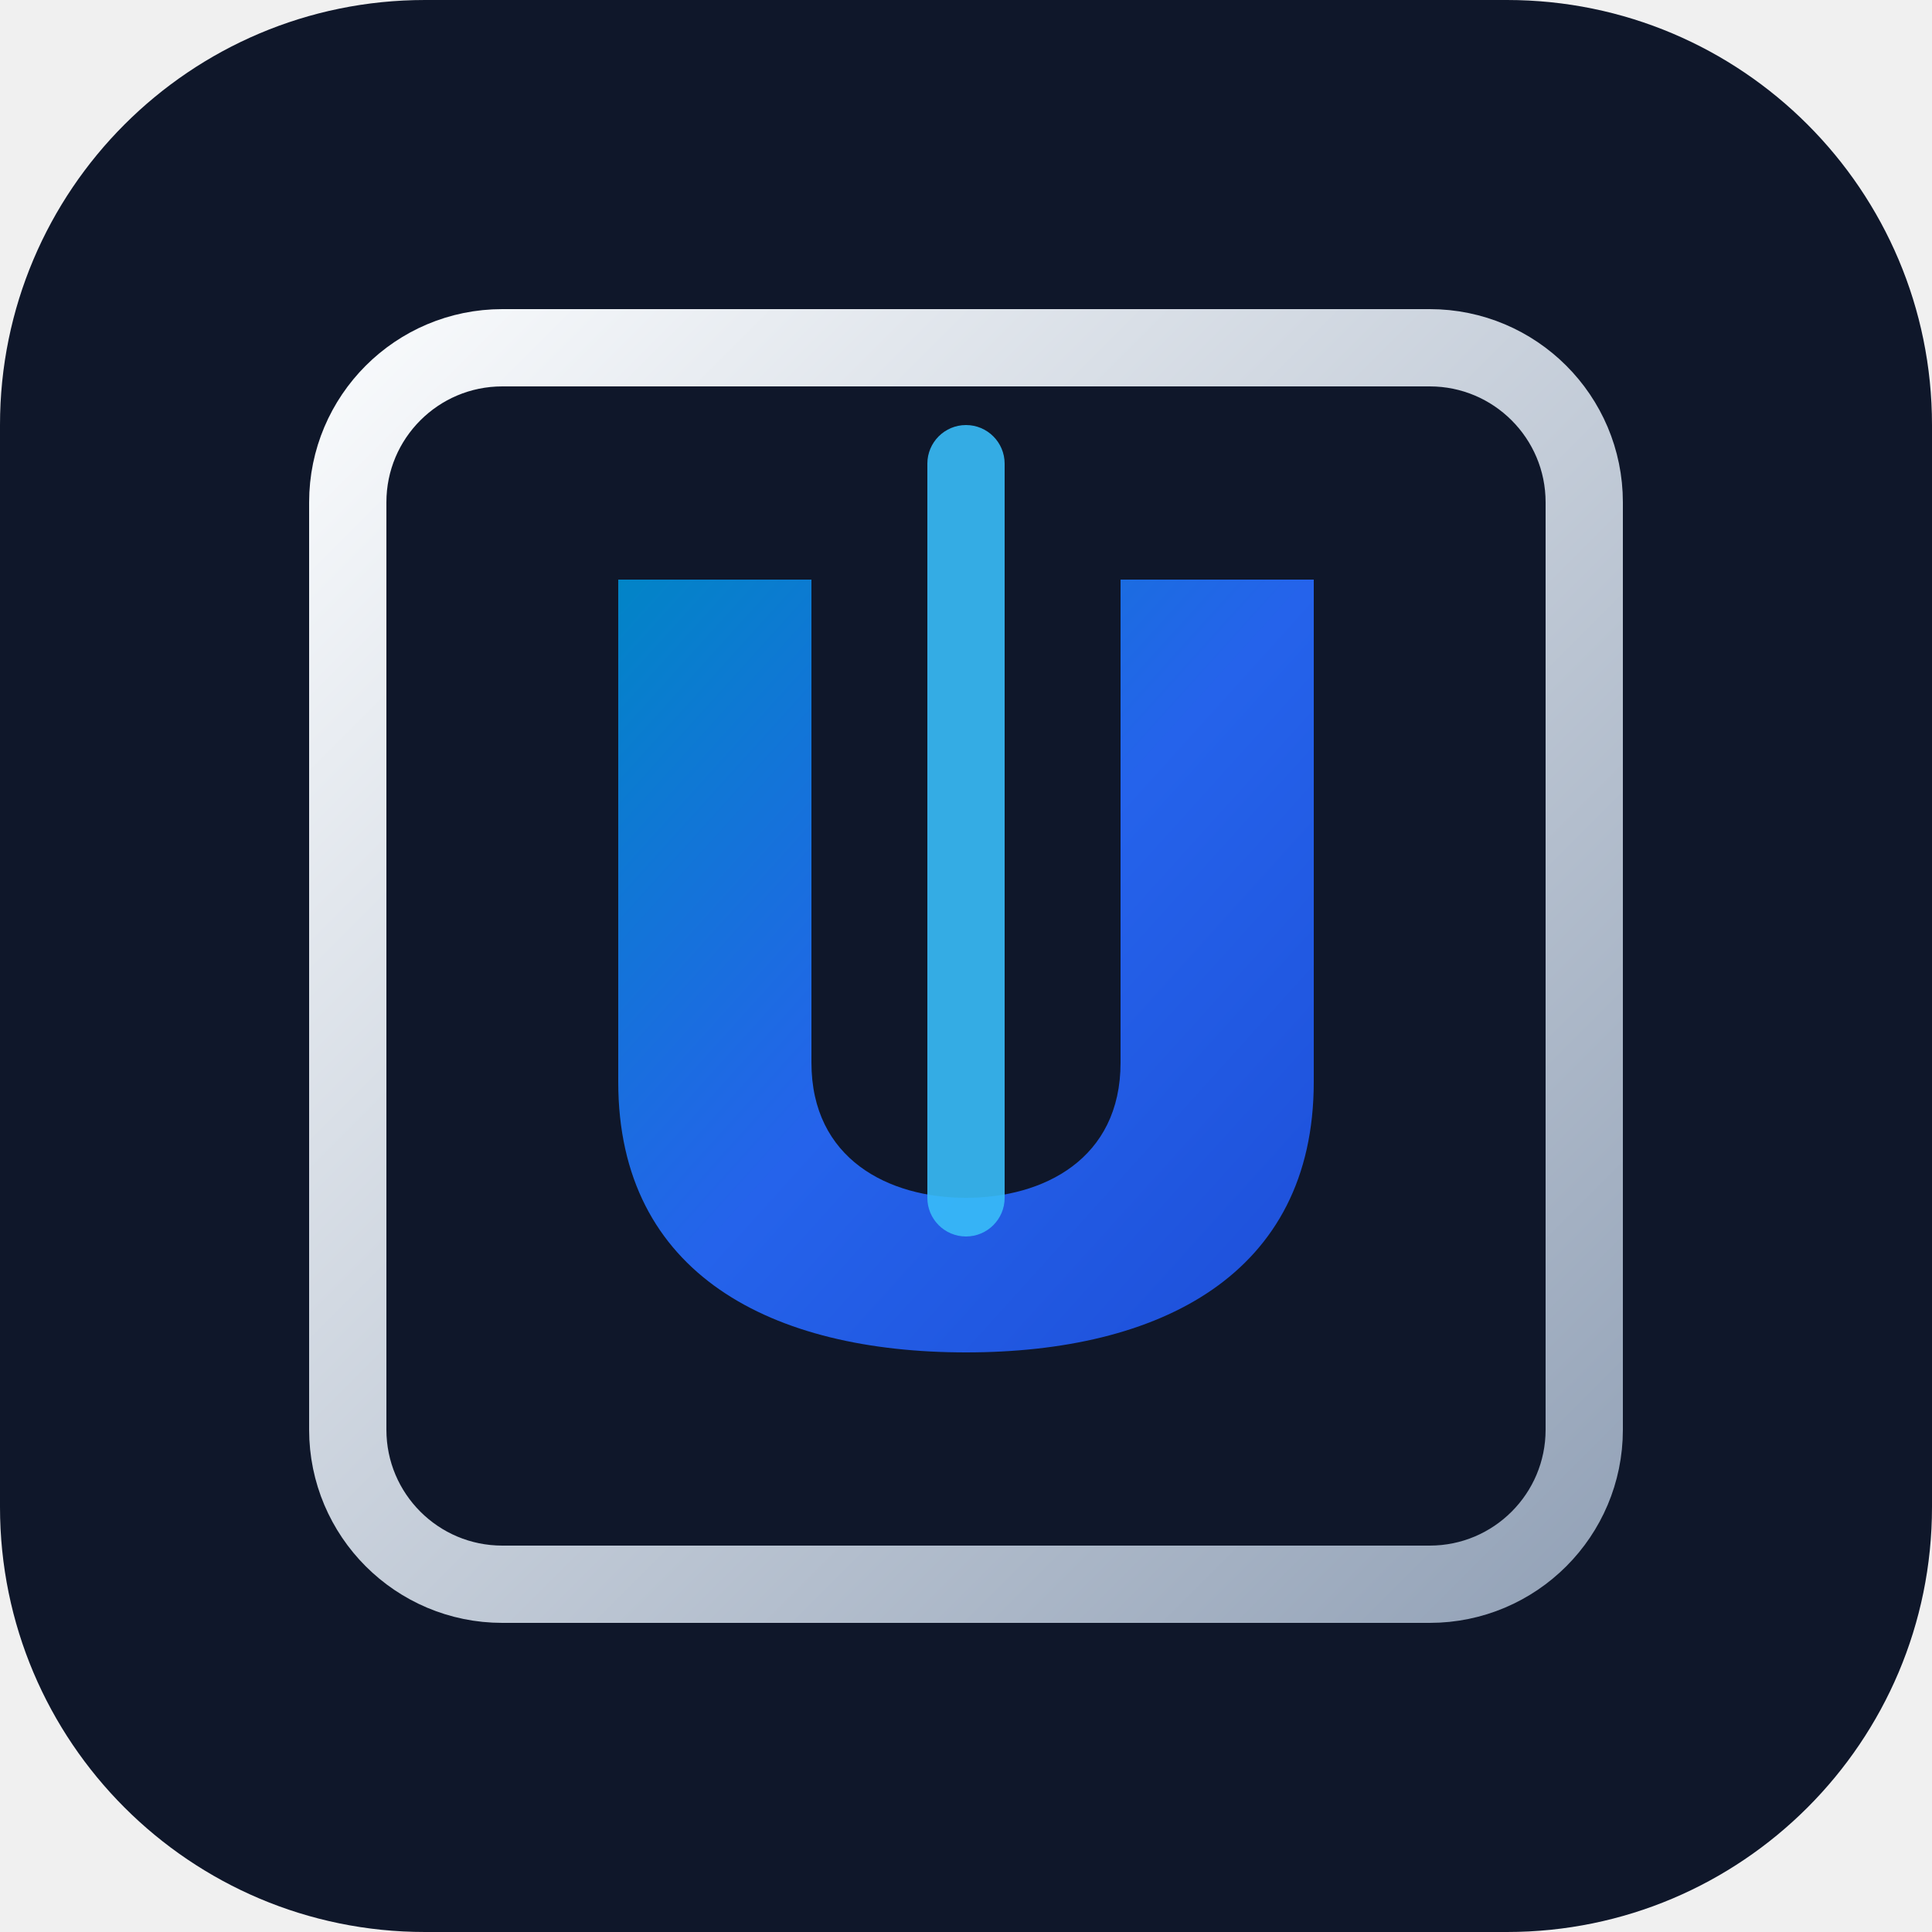
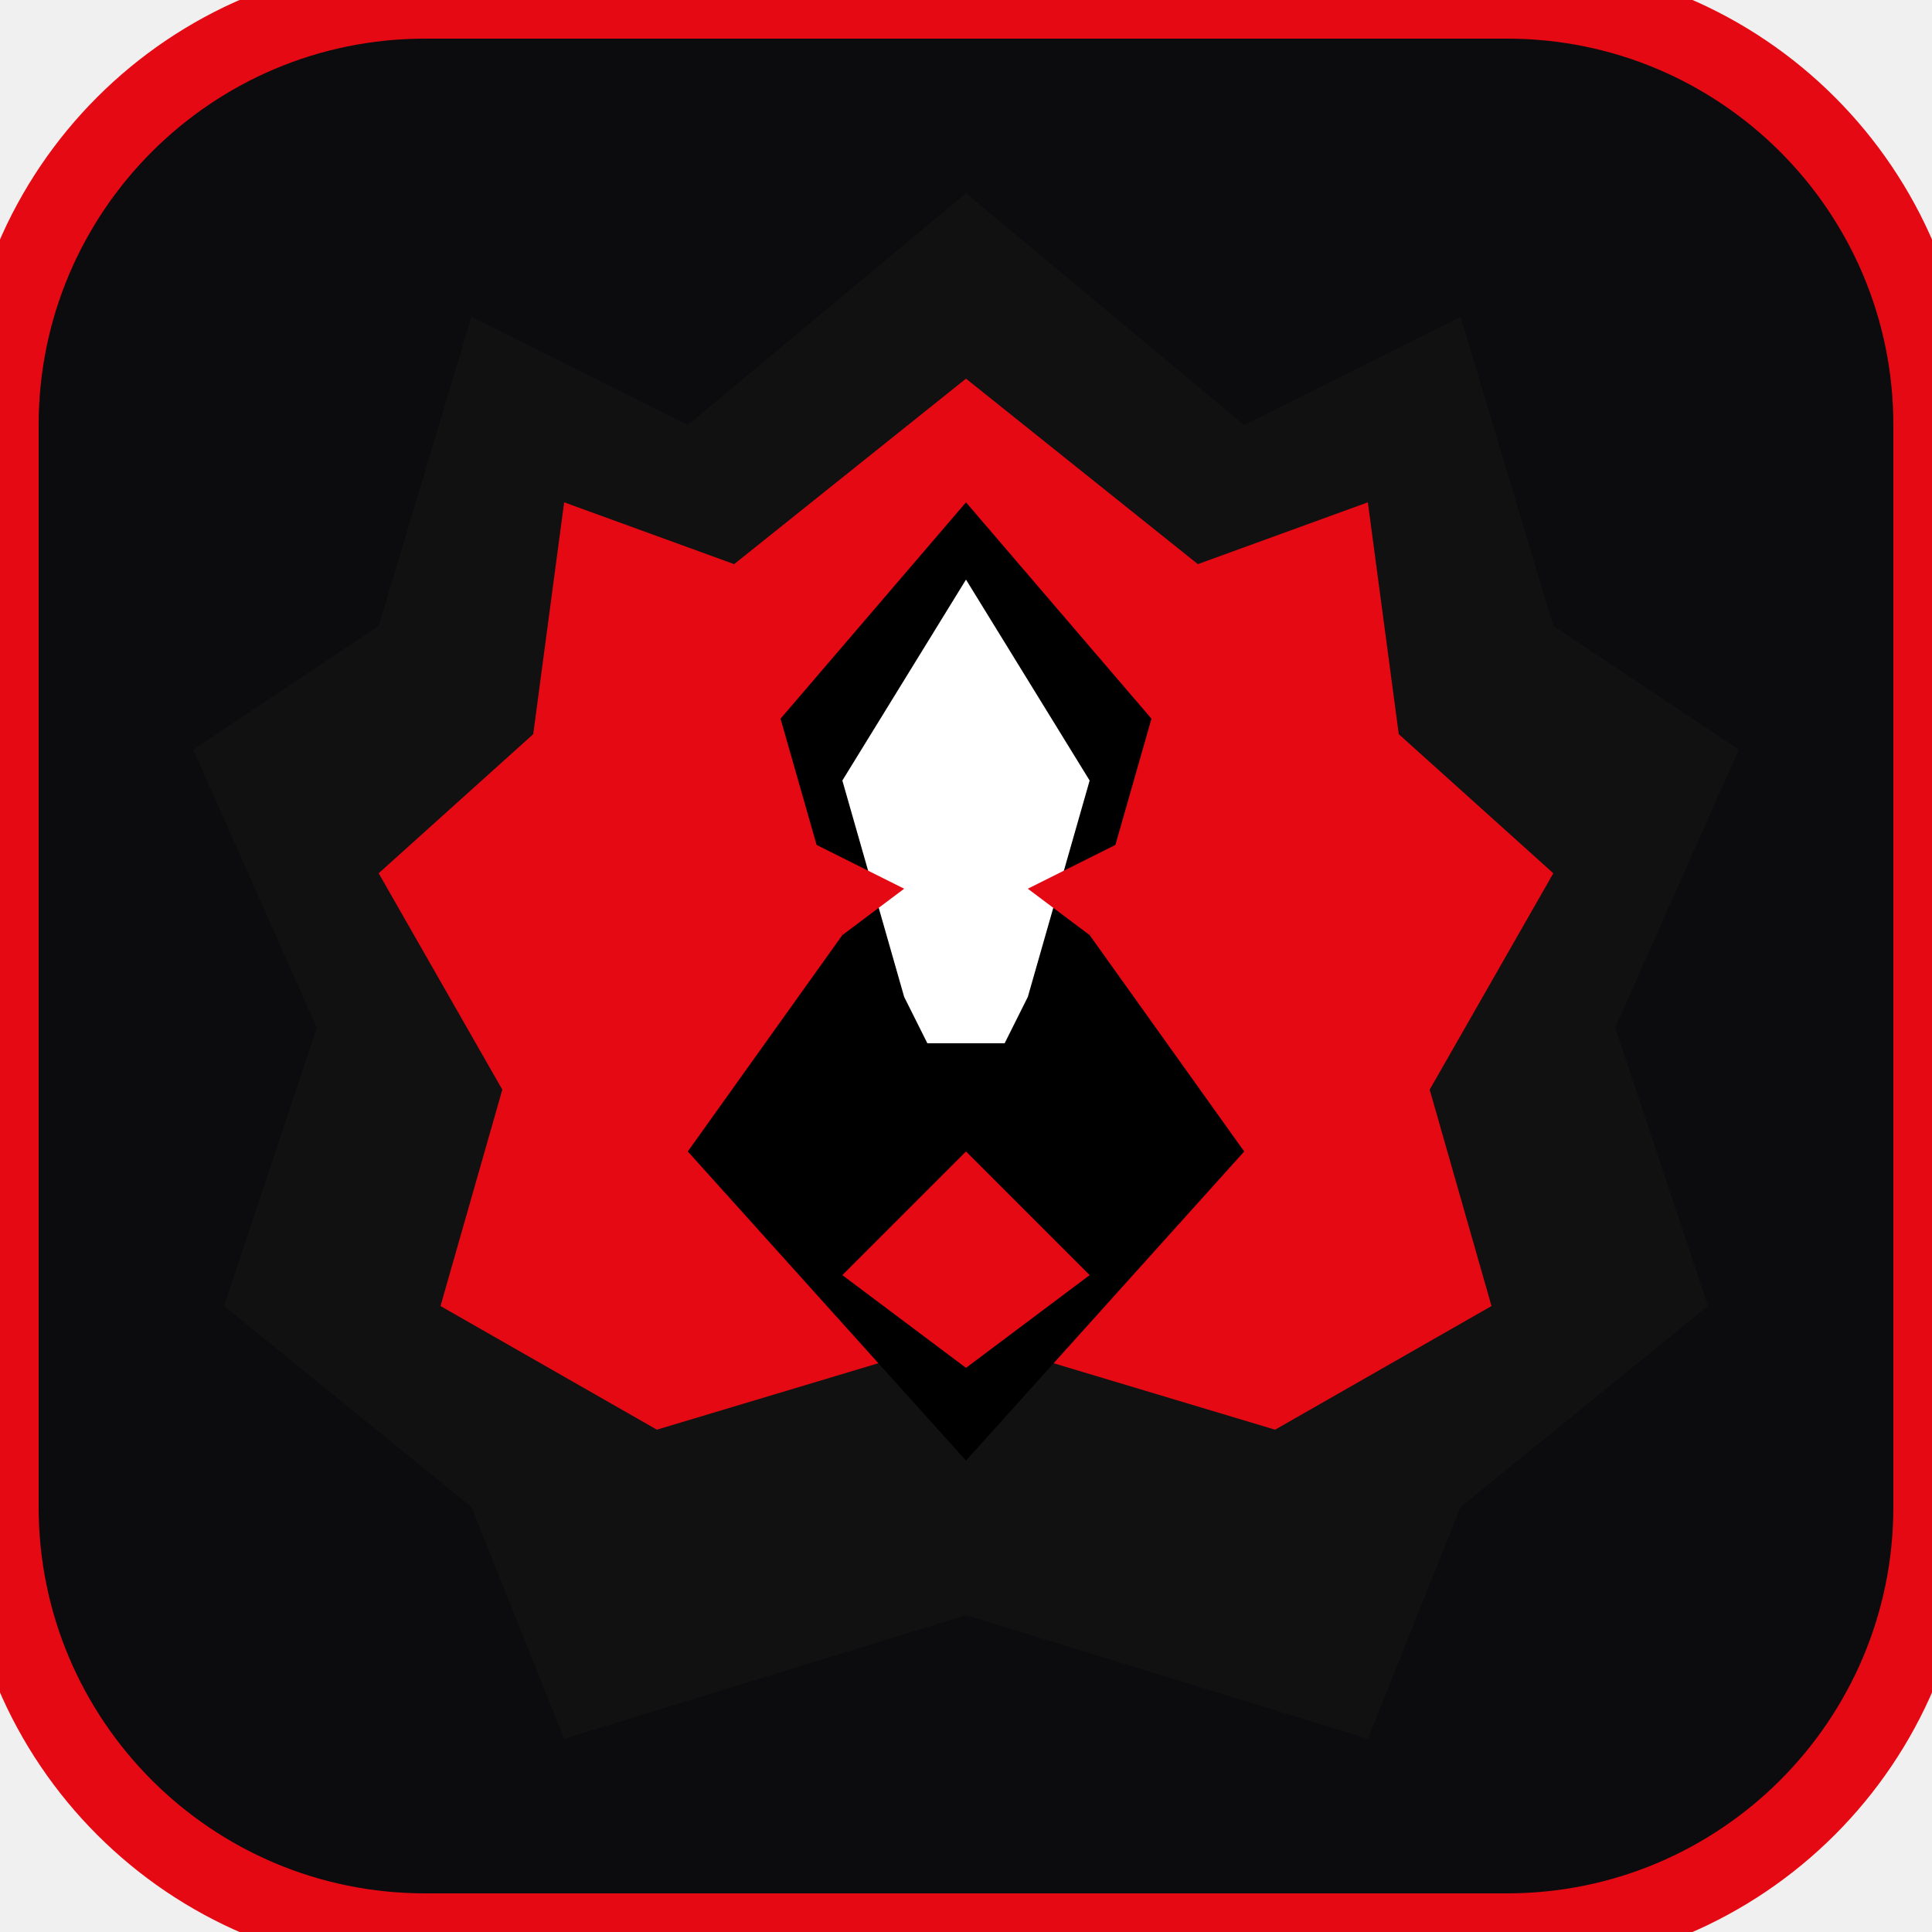
<svg xmlns="http://www.w3.org/2000/svg" viewBox="0 0 100 100" fill="none">
-   <defs>
-     <linearGradient id="urtainGrad" x1="0%" y1="0%" x2="100%" y2="100%">
-       <stop offset="0%" stop-color="#0284c7" />
-       <stop offset="50%" stop-color="#2563eb" />
-       <stop offset="100%" stop-color="#1d4ed8" />
-     </linearGradient>
-     <linearGradient id="silverGrad" x1="0%" y1="0%" x2="100%" y2="100%">
-       <stop offset="0%" stop-color="#f8fafc" />
-       <stop offset="100%" stop-color="#94a3b8" />
-     </linearGradient>
-   </defs>
-   <rect width="100" height="100" rx="22" fill="#0f172a" />
-   <rect x="18" y="18" width="64" height="64" rx="8" stroke="url(#silverGrad)" stroke-width="4" fill="none" />
-   <path d="M32 30 V56 C32 66 40 70 50 70 C60 70 68 66 68 56 V30 H58 V55 C58 60 54 62 50 62 C46 62 42 60 42 55 V30 H32 Z" fill="url(#urtainGrad)" />
-   <rect x="48" y="22" width="4" height="42" rx="2" fill="#38bdf8" opacity="0.9" />
+   <rect width="100" height="100" rx="22" fill="#0c0c0e" stroke="#e50914" stroke-width="4" />
+   <g transform="translate(10, 10) scale(0.8)">
+     <path d="M50 0 L68 15 L82 8 L88 28 L100 36 L92 54 L98 72 L82 85 L76 100 L50 92 L24 100 L18 85 L2 72 L8 54 L0 36 L12 28 L18 8 L32 15 Z" fill="#111111" />
+     <path d="M50 12 L65 24 L76 20 L78 35 L88 44 L80 58 L84 72 L70 80 L50 74 L30 80 L16 72 L20 58 L12 44 L22 35 L24 20 L35 24 Z" fill="#e50914" />
+     <path d="M50 20 L62 34 L58 48 L68 62 L50 82 L32 62 L42 48 L38 34 Z" fill="#000000" />
+     <path d="M50 25 L58 38 L54 52 L50 60 L46 52 L42 38 Z" fill="#ffffff" />
+     <polygon points="40,42 46,45 42,48" fill="#e50914" />
+     <polygon points="60,42 54,45 58,48" fill="#e50914" />
+     <polygon points="46,55 54,55 50,62" fill="#000000" />
+     <path d="M50 62 L42 70 L50 76 L58 70 Z" fill="#e50914" />
+   </g>
</svg>
